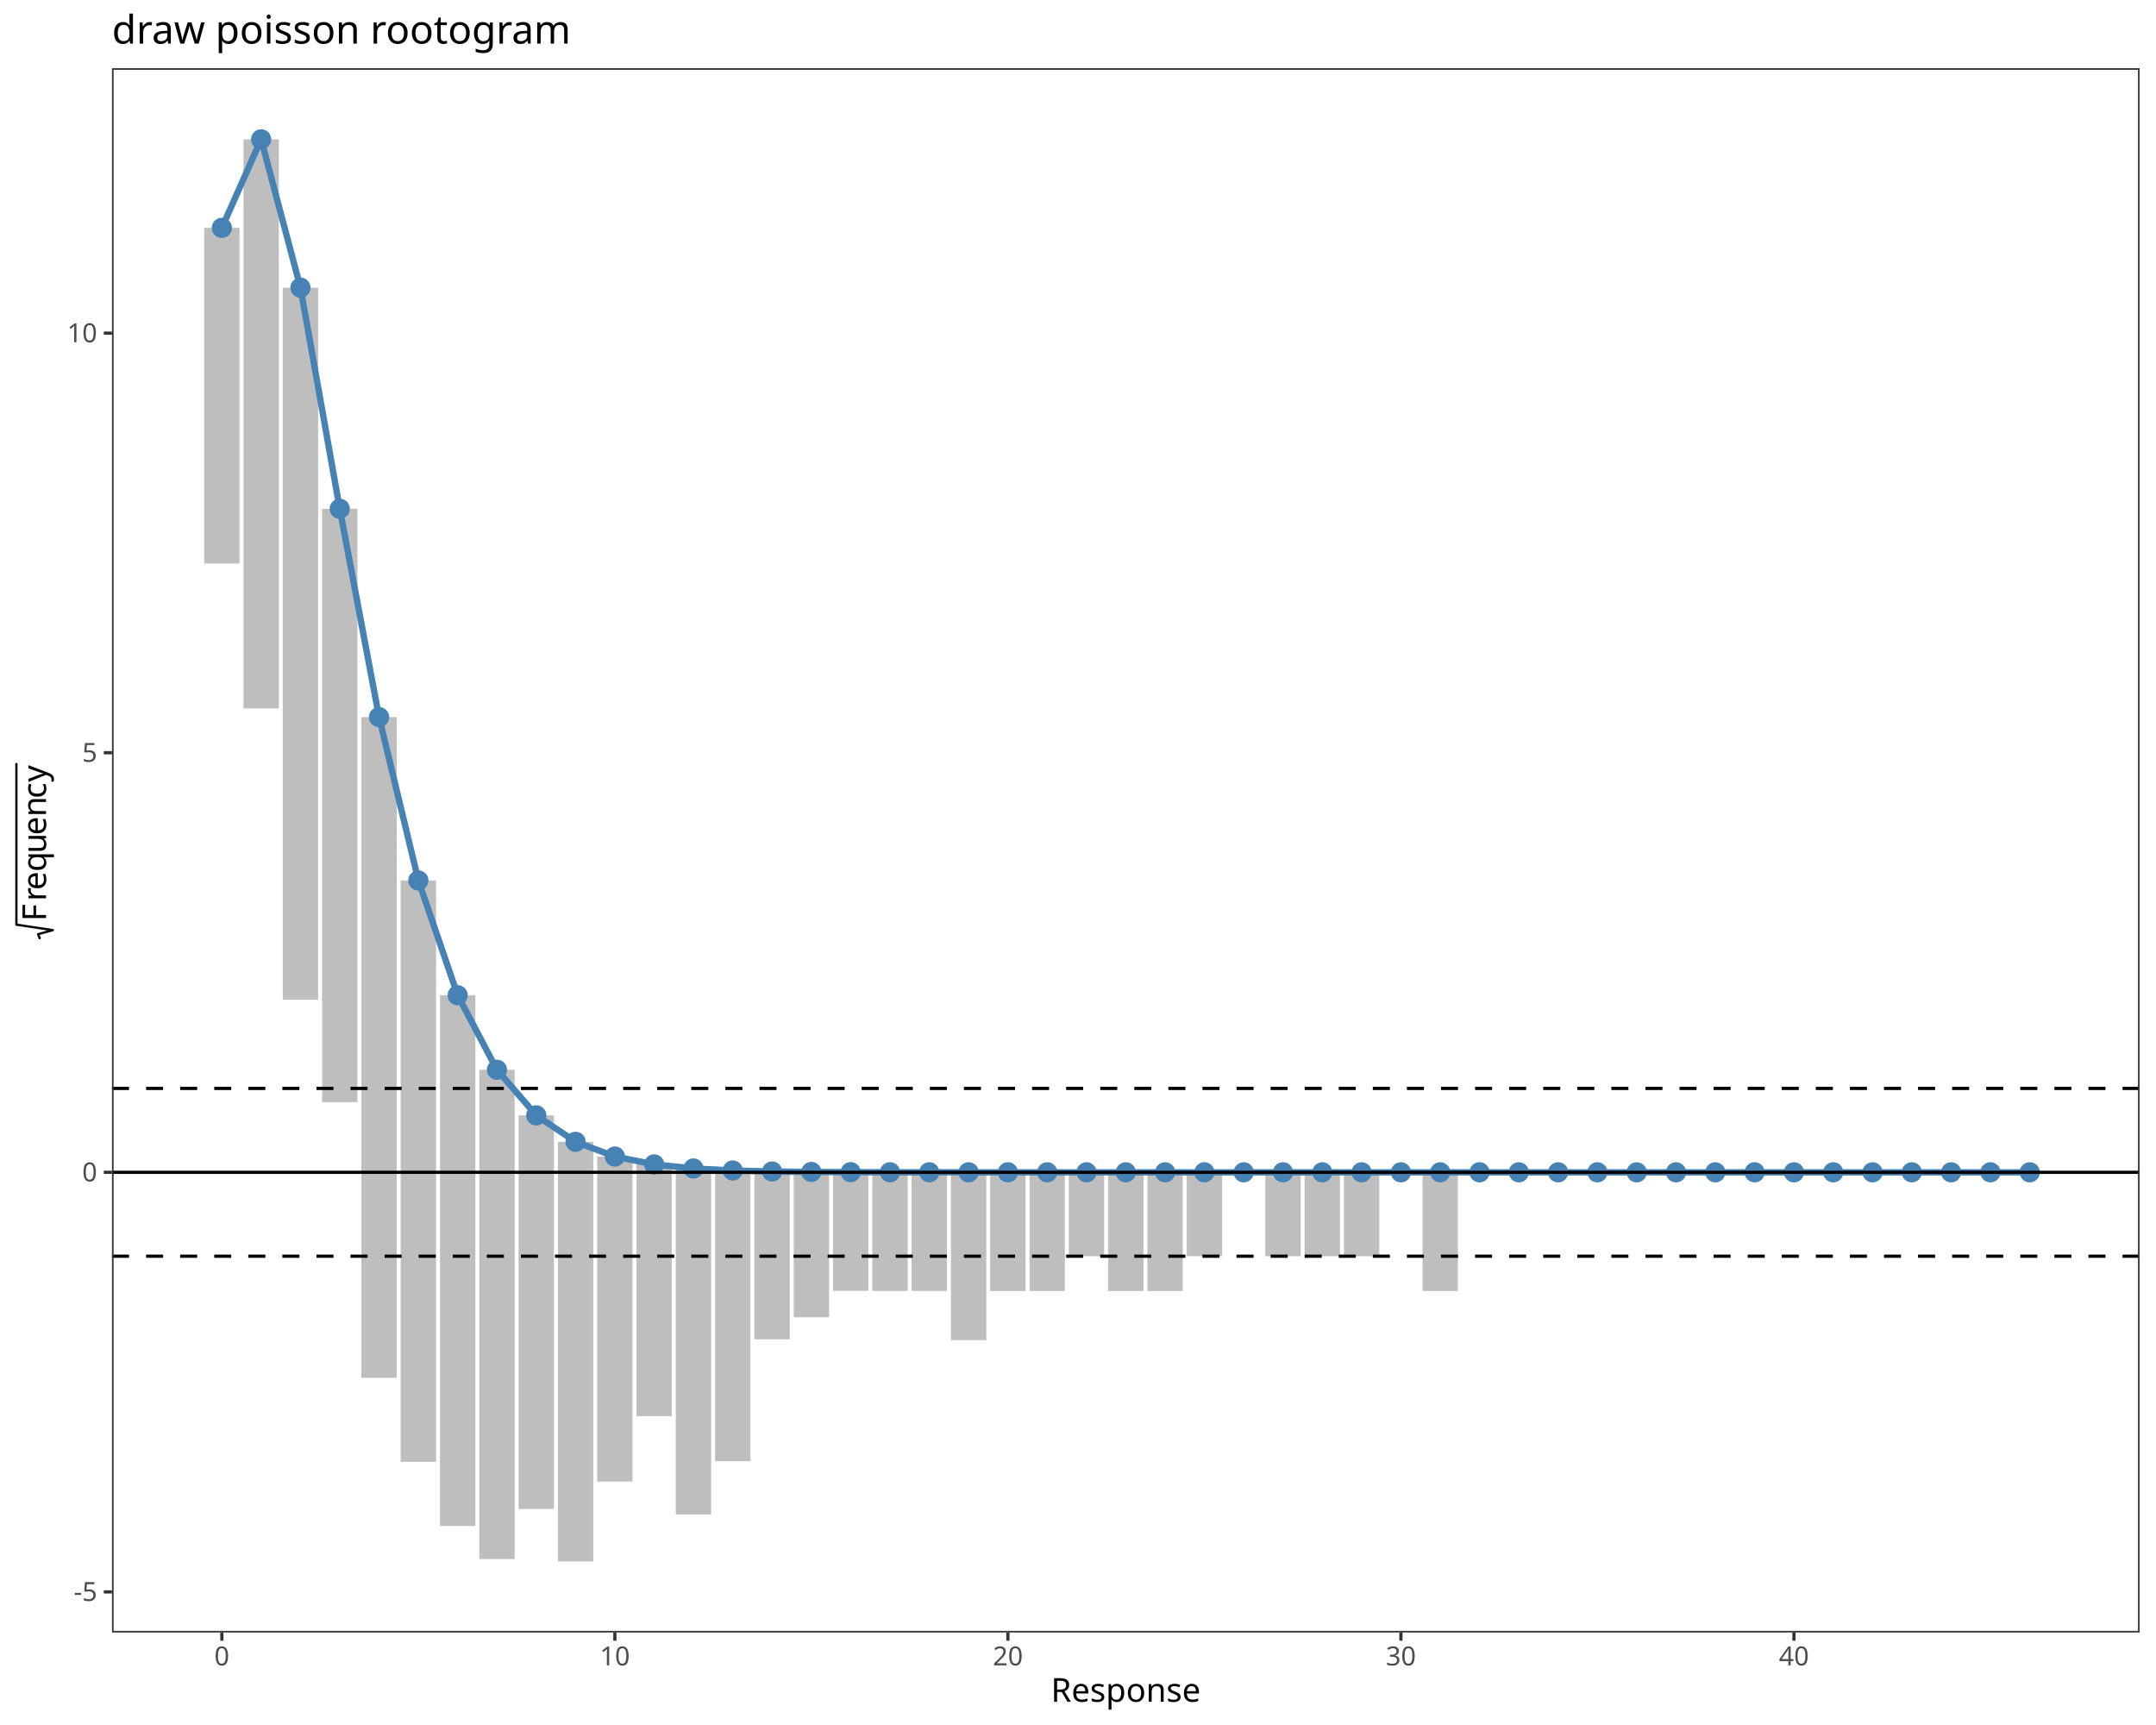
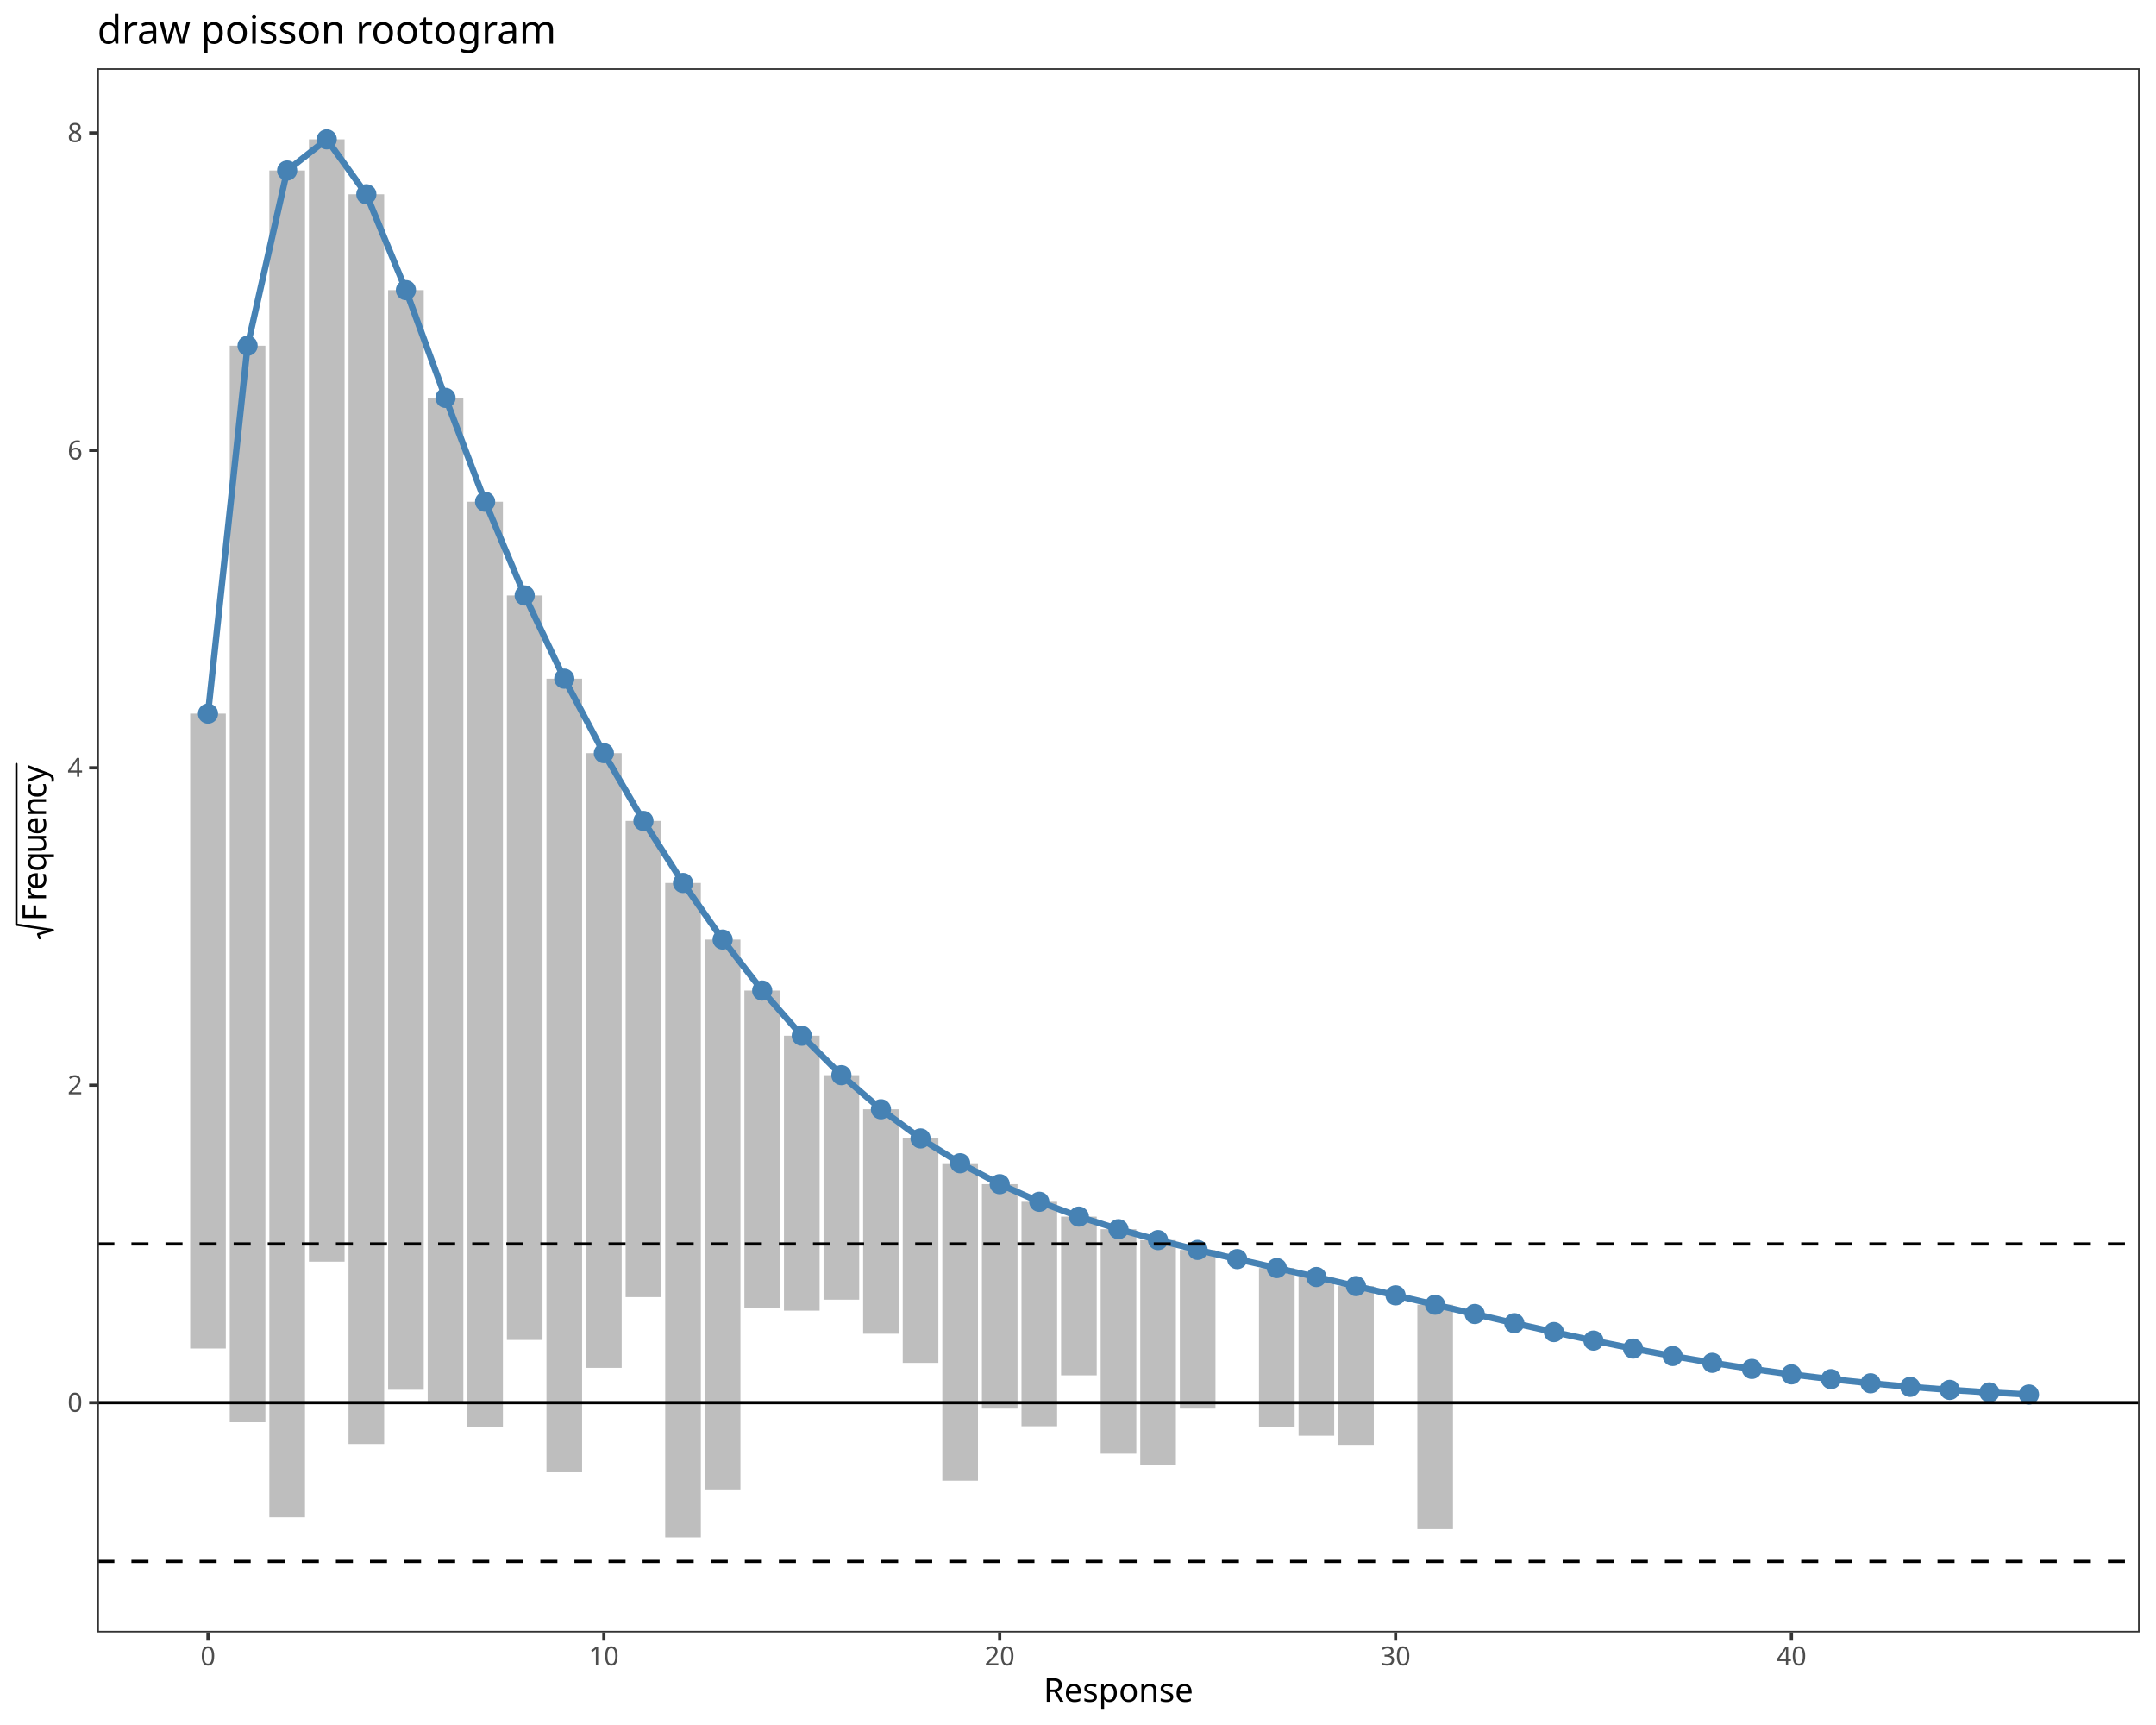
<svg xmlns="http://www.w3.org/2000/svg" class="svglite" data-engine-version="2.0" width="720.00pt" height="576.00pt" viewBox="0 0 720.00 576.00">
  <defs>
    <style type="text/css">
    .svglite line, .svglite polyline, .svglite polygon, .svglite path, .svglite rect, .svglite circle {
      fill: none;
      stroke: #000000;
      stroke-linecap: round;
      stroke-linejoin: round;
      stroke-miterlimit: 10.00;
    }
  </style>
  </defs>
  <rect width="100%" height="100%" style="stroke: none; fill: #FFFFFF;" />
  <defs>
    <clipPath id="cpMC4wMHw3MjAuMDB8MC4wMHw1NzYuMDA=">
      <rect x="0.00" y="0.00" width="720.00" height="576.00" />
    </clipPath>
  </defs>
  <g clip-path="url(#cpMC4wMHw3MjAuMDB8MC4wMHw1NzYuMDA=)">
    <rect x="0.00" y="0.00" width="720.00" height="576.00" style="stroke-width: 1.07; stroke: #FFFFFF; fill: #FFFFFF;" />
  </g>
  <defs>
-     <clipPath id="cpMzcuNDB8NzE0LjUyfDIyLjc4fDU0NS4xMQ==">
-       <rect x="37.40" y="22.78" width="677.12" height="522.33" />
+     <clipPath id="cpMzIuNTF8NzE0LjUyfDIyLjc4fDU0NS4xMQ==">
+       <rect x="32.51" y="22.78" width="682.01" height="522.33" />
    </clipPath>
  </defs>
-   <g clip-path="url(#cpMzcuNDB8NzE0LjUyfDIyLjc4fDU0NS4xMQ==)">
-     <rect x="37.40" y="22.78" width="677.12" height="522.33" style="stroke-width: 1.07; stroke: none; fill: #FFFFFF;" />
-     <rect x="68.18" y="76.08" width="11.81" height="112.08" style="stroke-width: 1.07; stroke: none; stroke-linecap: square; stroke-linejoin: miter; fill: #BEBEBE;" />
-     <rect x="81.31" y="46.53" width="11.81" height="190.04" style="stroke-width: 1.07; stroke: none; stroke-linecap: square; stroke-linejoin: miter; fill: #BEBEBE;" />
-     <rect x="94.43" y="96.06" width="11.81" height="237.76" style="stroke-width: 1.07; stroke: none; stroke-linecap: square; stroke-linejoin: miter; fill: #BEBEBE;" />
-     <rect x="107.56" y="169.88" width="11.81" height="198.13" style="stroke-width: 1.07; stroke: none; stroke-linecap: square; stroke-linejoin: miter; fill: #BEBEBE;" />
-     <rect x="120.68" y="239.45" width="11.81" height="220.63" style="stroke-width: 1.07; stroke: none; stroke-linecap: square; stroke-linejoin: miter; fill: #BEBEBE;" />
-     <rect x="133.81" y="294.00" width="11.81" height="194.13" style="stroke-width: 1.07; stroke: none; stroke-linecap: square; stroke-linejoin: miter; fill: #BEBEBE;" />
-     <rect x="146.93" y="332.32" width="11.81" height="177.21" style="stroke-width: 1.07; stroke: none; stroke-linecap: square; stroke-linejoin: miter; fill: #BEBEBE;" />
-     <rect x="160.06" y="357.21" width="11.81" height="163.38" style="stroke-width: 1.07; stroke: none; stroke-linecap: square; stroke-linejoin: miter; fill: #BEBEBE;" />
-     <rect x="173.18" y="372.43" width="11.81" height="131.43" style="stroke-width: 1.07; stroke: none; stroke-linecap: square; stroke-linejoin: miter; fill: #BEBEBE;" />
-     <rect x="186.31" y="381.27" width="11.81" height="140.10" style="stroke-width: 1.07; stroke: none; stroke-linecap: square; stroke-linejoin: miter; fill: #BEBEBE;" />
-     <rect x="199.43" y="386.19" width="11.81" height="108.52" style="stroke-width: 1.07; stroke: none; stroke-linecap: square; stroke-linejoin: miter; fill: #BEBEBE;" />
-     <rect x="212.56" y="388.81" width="11.81" height="84.06" style="stroke-width: 1.07; stroke: none; stroke-linecap: square; stroke-linejoin: miter; fill: #BEBEBE;" />
-     <rect x="225.68" y="390.17" width="11.81" height="115.53" style="stroke-width: 1.07; stroke: none; stroke-linecap: square; stroke-linejoin: miter; fill: #BEBEBE;" />
-     <rect x="238.81" y="390.85" width="11.81" height="97.06" style="stroke-width: 1.07; stroke: none; stroke-linecap: square; stroke-linejoin: miter; fill: #BEBEBE;" />
-     <rect x="251.93" y="391.18" width="11.81" height="56.04" style="stroke-width: 1.07; stroke: none; stroke-linecap: square; stroke-linejoin: miter; fill: #BEBEBE;" />
-     <rect x="265.06" y="391.33" width="11.81" height="48.53" style="stroke-width: 1.07; stroke: none; stroke-linecap: square; stroke-linejoin: miter; fill: #BEBEBE;" />
-     <rect x="278.18" y="391.40" width="11.81" height="39.63" style="stroke-width: 1.07; stroke: none; stroke-linecap: square; stroke-linejoin: miter; fill: #BEBEBE;" />
-     <rect x="291.31" y="391.43" width="11.81" height="39.63" style="stroke-width: 1.07; stroke: none; stroke-linecap: square; stroke-linejoin: miter; fill: #BEBEBE;" />
-     <rect x="304.43" y="391.44" width="11.81" height="39.63" style="stroke-width: 1.07; stroke: none; stroke-linecap: square; stroke-linejoin: miter; fill: #BEBEBE;" />
-     <rect x="317.56" y="391.45" width="11.81" height="56.04" style="stroke-width: 1.07; stroke: none; stroke-linecap: square; stroke-linejoin: miter; fill: #BEBEBE;" />
-     <rect x="330.68" y="391.45" width="11.81" height="39.63" style="stroke-width: 1.07; stroke: none; stroke-linecap: square; stroke-linejoin: miter; fill: #BEBEBE;" />
-     <rect x="343.81" y="391.45" width="11.81" height="39.63" style="stroke-width: 1.07; stroke: none; stroke-linecap: square; stroke-linejoin: miter; fill: #BEBEBE;" />
-     <rect x="356.93" y="391.45" width="11.81" height="28.02" style="stroke-width: 1.07; stroke: none; stroke-linecap: square; stroke-linejoin: miter; fill: #BEBEBE;" />
-     <rect x="370.06" y="391.45" width="11.81" height="39.63" style="stroke-width: 1.07; stroke: none; stroke-linecap: square; stroke-linejoin: miter; fill: #BEBEBE;" />
-     <rect x="383.18" y="391.45" width="11.81" height="39.63" style="stroke-width: 1.07; stroke: none; stroke-linecap: square; stroke-linejoin: miter; fill: #BEBEBE;" />
-     <rect x="396.31" y="391.45" width="11.81" height="28.02" style="stroke-width: 1.07; stroke: none; stroke-linecap: square; stroke-linejoin: miter; fill: #BEBEBE;" />
-     <rect x="409.43" y="391.45" width="11.81" height="0.00" style="stroke-width: 1.07; stroke: none; stroke-linecap: square; stroke-linejoin: miter; fill: #BEBEBE;" />
-     <rect x="422.56" y="391.45" width="11.81" height="28.02" style="stroke-width: 1.07; stroke: none; stroke-linecap: square; stroke-linejoin: miter; fill: #BEBEBE;" />
-     <rect x="435.68" y="391.45" width="11.81" height="28.02" style="stroke-width: 1.07; stroke: none; stroke-linecap: square; stroke-linejoin: miter; fill: #BEBEBE;" />
-     <rect x="448.81" y="391.45" width="11.81" height="28.02" style="stroke-width: 1.07; stroke: none; stroke-linecap: square; stroke-linejoin: miter; fill: #BEBEBE;" />
-     <rect x="461.93" y="391.45" width="11.81" height="0.00" style="stroke-width: 1.07; stroke: none; stroke-linecap: square; stroke-linejoin: miter; fill: #BEBEBE;" />
-     <rect x="475.06" y="391.45" width="11.81" height="39.63" style="stroke-width: 1.07; stroke: none; stroke-linecap: square; stroke-linejoin: miter; fill: #BEBEBE;" />
-     <rect x="488.18" y="391.45" width="11.81" height="0.00" style="stroke-width: 1.07; stroke: none; stroke-linecap: square; stroke-linejoin: miter; fill: #BEBEBE;" />
-     <rect x="501.31" y="391.45" width="11.81" height="0.00" style="stroke-width: 1.07; stroke: none; stroke-linecap: square; stroke-linejoin: miter; fill: #BEBEBE;" />
-     <rect x="514.43" y="391.45" width="11.81" height="0.00" style="stroke-width: 1.07; stroke: none; stroke-linecap: square; stroke-linejoin: miter; fill: #BEBEBE;" />
-     <rect x="527.56" y="391.45" width="11.81" height="0.00" style="stroke-width: 1.07; stroke: none; stroke-linecap: square; stroke-linejoin: miter; fill: #BEBEBE;" />
-     <rect x="540.68" y="391.45" width="11.81" height="0.00" style="stroke-width: 1.07; stroke: none; stroke-linecap: square; stroke-linejoin: miter; fill: #BEBEBE;" />
-     <rect x="553.81" y="391.45" width="11.81" height="0.00" style="stroke-width: 1.07; stroke: none; stroke-linecap: square; stroke-linejoin: miter; fill: #BEBEBE;" />
-     <rect x="566.93" y="391.45" width="11.81" height="0.00" style="stroke-width: 1.07; stroke: none; stroke-linecap: square; stroke-linejoin: miter; fill: #BEBEBE;" />
-     <rect x="580.06" y="391.45" width="11.81" height="0.00" style="stroke-width: 1.07; stroke: none; stroke-linecap: square; stroke-linejoin: miter; fill: #BEBEBE;" />
-     <rect x="593.18" y="391.45" width="11.81" height="0.00" style="stroke-width: 1.07; stroke: none; stroke-linecap: square; stroke-linejoin: miter; fill: #BEBEBE;" />
-     <rect x="606.31" y="391.45" width="11.81" height="0.00" style="stroke-width: 1.07; stroke: none; stroke-linecap: square; stroke-linejoin: miter; fill: #BEBEBE;" />
-     <rect x="619.43" y="391.45" width="11.81" height="0.00" style="stroke-width: 1.07; stroke: none; stroke-linecap: square; stroke-linejoin: miter; fill: #BEBEBE;" />
-     <rect x="632.56" y="391.45" width="11.81" height="0.00" style="stroke-width: 1.07; stroke: none; stroke-linecap: square; stroke-linejoin: miter; fill: #BEBEBE;" />
-     <rect x="645.68" y="391.45" width="11.81" height="0.00" style="stroke-width: 1.07; stroke: none; stroke-linecap: square; stroke-linejoin: miter; fill: #BEBEBE;" />
-     <rect x="658.81" y="391.45" width="11.81" height="0.00" style="stroke-width: 1.07; stroke: none; stroke-linecap: square; stroke-linejoin: miter; fill: #BEBEBE;" />
-     <rect x="671.93" y="391.45" width="11.81" height="0.00" style="stroke-width: 1.07; stroke: none; stroke-linecap: square; stroke-linejoin: miter; fill: #BEBEBE;" />
-     <polyline points="74.09,76.08 87.21,46.53 100.34,96.06 113.46,169.88 126.59,239.45 139.71,294.00 152.84,332.32 165.96,357.21 179.09,372.43 192.21,381.27 205.34,386.19 218.46,388.81 231.59,390.17 244.71,390.85 257.84,391.18 270.96,391.33 284.09,391.40 297.21,391.43 310.34,391.44 323.46,391.45 336.59,391.45 349.71,391.45 362.84,391.45 375.96,391.45 389.09,391.45 402.21,391.45 415.34,391.45 428.46,391.45 441.59,391.45 454.71,391.45 467.84,391.45 480.96,391.45 494.09,391.45 507.21,391.45 520.34,391.45 533.46,391.45 546.59,391.45 559.71,391.45 572.84,391.45 585.96,391.45 599.09,391.45 612.21,391.45 625.34,391.45 638.46,391.45 651.59,391.45 664.71,391.45 677.84,391.45 " style="stroke-width: 2.13; stroke: #4682B4; stroke-linecap: butt;" />
-     <circle cx="74.09" cy="76.08" r="3.02" style="stroke-width: 0.71; stroke: #4682B4; fill: #4682B4;" />
-     <circle cx="87.21" cy="46.53" r="3.02" style="stroke-width: 0.71; stroke: #4682B4; fill: #4682B4;" />
-     <circle cx="100.34" cy="96.06" r="3.02" style="stroke-width: 0.71; stroke: #4682B4; fill: #4682B4;" />
-     <circle cx="113.46" cy="169.88" r="3.02" style="stroke-width: 0.71; stroke: #4682B4; fill: #4682B4;" />
-     <circle cx="126.59" cy="239.45" r="3.02" style="stroke-width: 0.71; stroke: #4682B4; fill: #4682B4;" />
-     <circle cx="139.71" cy="294.00" r="3.02" style="stroke-width: 0.71; stroke: #4682B4; fill: #4682B4;" />
-     <circle cx="152.84" cy="332.32" r="3.02" style="stroke-width: 0.71; stroke: #4682B4; fill: #4682B4;" />
-     <circle cx="165.96" cy="357.21" r="3.02" style="stroke-width: 0.71; stroke: #4682B4; fill: #4682B4;" />
-     <circle cx="179.09" cy="372.43" r="3.02" style="stroke-width: 0.71; stroke: #4682B4; fill: #4682B4;" />
-     <circle cx="192.21" cy="381.27" r="3.02" style="stroke-width: 0.71; stroke: #4682B4; fill: #4682B4;" />
-     <circle cx="205.34" cy="386.19" r="3.02" style="stroke-width: 0.71; stroke: #4682B4; fill: #4682B4;" />
-     <circle cx="218.46" cy="388.81" r="3.02" style="stroke-width: 0.71; stroke: #4682B4; fill: #4682B4;" />
-     <circle cx="231.59" cy="390.17" r="3.02" style="stroke-width: 0.71; stroke: #4682B4; fill: #4682B4;" />
-     <circle cx="244.71" cy="390.85" r="3.02" style="stroke-width: 0.71; stroke: #4682B4; fill: #4682B4;" />
-     <circle cx="257.84" cy="391.18" r="3.02" style="stroke-width: 0.71; stroke: #4682B4; fill: #4682B4;" />
-     <circle cx="270.96" cy="391.33" r="3.02" style="stroke-width: 0.71; stroke: #4682B4; fill: #4682B4;" />
-     <circle cx="284.09" cy="391.40" r="3.02" style="stroke-width: 0.71; stroke: #4682B4; fill: #4682B4;" />
-     <circle cx="297.21" cy="391.43" r="3.02" style="stroke-width: 0.71; stroke: #4682B4; fill: #4682B4;" />
-     <circle cx="310.34" cy="391.44" r="3.02" style="stroke-width: 0.71; stroke: #4682B4; fill: #4682B4;" />
-     <circle cx="323.46" cy="391.45" r="3.02" style="stroke-width: 0.71; stroke: #4682B4; fill: #4682B4;" />
-     <circle cx="336.59" cy="391.45" r="3.02" style="stroke-width: 0.71; stroke: #4682B4; fill: #4682B4;" />
-     <circle cx="349.71" cy="391.45" r="3.02" style="stroke-width: 0.71; stroke: #4682B4; fill: #4682B4;" />
-     <circle cx="362.84" cy="391.45" r="3.02" style="stroke-width: 0.71; stroke: #4682B4; fill: #4682B4;" />
-     <circle cx="375.96" cy="391.45" r="3.02" style="stroke-width: 0.71; stroke: #4682B4; fill: #4682B4;" />
-     <circle cx="389.09" cy="391.45" r="3.02" style="stroke-width: 0.71; stroke: #4682B4; fill: #4682B4;" />
-     <circle cx="402.21" cy="391.45" r="3.02" style="stroke-width: 0.71; stroke: #4682B4; fill: #4682B4;" />
-     <circle cx="415.34" cy="391.45" r="3.02" style="stroke-width: 0.71; stroke: #4682B4; fill: #4682B4;" />
-     <circle cx="428.46" cy="391.45" r="3.02" style="stroke-width: 0.71; stroke: #4682B4; fill: #4682B4;" />
-     <circle cx="441.59" cy="391.45" r="3.02" style="stroke-width: 0.71; stroke: #4682B4; fill: #4682B4;" />
-     <circle cx="454.71" cy="391.45" r="3.02" style="stroke-width: 0.71; stroke: #4682B4; fill: #4682B4;" />
-     <circle cx="467.84" cy="391.45" r="3.02" style="stroke-width: 0.71; stroke: #4682B4; fill: #4682B4;" />
-     <circle cx="480.96" cy="391.45" r="3.02" style="stroke-width: 0.71; stroke: #4682B4; fill: #4682B4;" />
-     <circle cx="494.09" cy="391.45" r="3.02" style="stroke-width: 0.71; stroke: #4682B4; fill: #4682B4;" />
-     <circle cx="507.21" cy="391.45" r="3.02" style="stroke-width: 0.71; stroke: #4682B4; fill: #4682B4;" />
-     <circle cx="520.34" cy="391.45" r="3.02" style="stroke-width: 0.71; stroke: #4682B4; fill: #4682B4;" />
-     <circle cx="533.46" cy="391.45" r="3.02" style="stroke-width: 0.71; stroke: #4682B4; fill: #4682B4;" />
-     <circle cx="546.59" cy="391.45" r="3.02" style="stroke-width: 0.71; stroke: #4682B4; fill: #4682B4;" />
-     <circle cx="559.71" cy="391.45" r="3.02" style="stroke-width: 0.71; stroke: #4682B4; fill: #4682B4;" />
-     <circle cx="572.84" cy="391.45" r="3.02" style="stroke-width: 0.71; stroke: #4682B4; fill: #4682B4;" />
-     <circle cx="585.96" cy="391.45" r="3.02" style="stroke-width: 0.71; stroke: #4682B4; fill: #4682B4;" />
-     <circle cx="599.09" cy="391.45" r="3.02" style="stroke-width: 0.71; stroke: #4682B4; fill: #4682B4;" />
-     <circle cx="612.21" cy="391.45" r="3.02" style="stroke-width: 0.71; stroke: #4682B4; fill: #4682B4;" />
-     <circle cx="625.34" cy="391.45" r="3.02" style="stroke-width: 0.71; stroke: #4682B4; fill: #4682B4;" />
-     <circle cx="638.46" cy="391.45" r="3.02" style="stroke-width: 0.71; stroke: #4682B4; fill: #4682B4;" />
-     <circle cx="651.59" cy="391.45" r="3.02" style="stroke-width: 0.71; stroke: #4682B4; fill: #4682B4;" />
-     <circle cx="664.71" cy="391.45" r="3.02" style="stroke-width: 0.71; stroke: #4682B4; fill: #4682B4;" />
-     <circle cx="677.84" cy="391.45" r="3.02" style="stroke-width: 0.71; stroke: #4682B4; fill: #4682B4;" />
-     <line x1="37.40" y1="391.45" x2="714.52" y2="391.45" style="stroke-width: 1.07; stroke-linecap: butt;" />
-     <line x1="37.40" y1="419.47" x2="714.52" y2="419.47" style="stroke-width: 1.07; stroke-dasharray: 5.69,5.69; stroke-linecap: butt;" />
-     <line x1="37.40" y1="363.43" x2="714.52" y2="363.43" style="stroke-width: 1.07; stroke-dasharray: 5.69,5.69; stroke-linecap: butt;" />
-     <rect x="37.40" y="22.78" width="677.12" height="522.33" style="stroke-width: 1.07; stroke: #333333;" />
+   <g clip-path="url(#cpMzIuNTF8NzE0LjUyfDIyLjc4fDU0NS4xMQ==)">
+     <rect x="32.51" y="22.78" width="682.01" height="522.33" style="stroke-width: 1.07; stroke: none; fill: #FFFFFF;" />
+     <rect x="63.51" y="238.29" width="11.90" height="212.00" style="stroke-width: 1.07; stroke: none; stroke-linecap: square; stroke-linejoin: miter; fill: #BEBEBE;" />
+     <rect x="76.73" y="115.45" width="11.90" height="359.46" style="stroke-width: 1.07; stroke: none; stroke-linecap: square; stroke-linejoin: miter; fill: #BEBEBE;" />
+     <rect x="89.95" y="56.93" width="11.90" height="449.71" style="stroke-width: 1.07; stroke: none; stroke-linecap: square; stroke-linejoin: miter; fill: #BEBEBE;" />
+     <rect x="103.17" y="46.53" width="11.90" height="374.76" style="stroke-width: 1.07; stroke: none; stroke-linecap: square; stroke-linejoin: miter; fill: #BEBEBE;" />
+     <rect x="116.39" y="64.87" width="11.90" height="417.31" style="stroke-width: 1.07; stroke: none; stroke-linecap: square; stroke-linejoin: miter; fill: #BEBEBE;" />
+     <rect x="129.61" y="96.88" width="11.90" height="367.19" style="stroke-width: 1.07; stroke: none; stroke-linecap: square; stroke-linejoin: miter; fill: #BEBEBE;" />
+     <rect x="142.83" y="132.86" width="11.90" height="335.19" style="stroke-width: 1.07; stroke: none; stroke-linecap: square; stroke-linejoin: miter; fill: #BEBEBE;" />
+     <rect x="156.05" y="167.54" width="11.90" height="309.03" style="stroke-width: 1.07; stroke: none; stroke-linecap: square; stroke-linejoin: miter; fill: #BEBEBE;" />
+     <rect x="169.27" y="198.84" width="11.90" height="248.59" style="stroke-width: 1.07; stroke: none; stroke-linecap: square; stroke-linejoin: miter; fill: #BEBEBE;" />
+     <rect x="182.49" y="226.62" width="11.90" height="264.99" style="stroke-width: 1.07; stroke: none; stroke-linecap: square; stroke-linejoin: miter; fill: #BEBEBE;" />
+     <rect x="195.71" y="251.49" width="11.90" height="205.26" style="stroke-width: 1.07; stroke: none; stroke-linecap: square; stroke-linejoin: miter; fill: #BEBEBE;" />
+     <rect x="208.93" y="274.12" width="11.90" height="159.00" style="stroke-width: 1.07; stroke: none; stroke-linecap: square; stroke-linejoin: miter; fill: #BEBEBE;" />
+     <rect x="222.15" y="294.84" width="11.90" height="218.52" style="stroke-width: 1.07; stroke: none; stroke-linecap: square; stroke-linejoin: miter; fill: #BEBEBE;" />
+     <rect x="235.37" y="313.74" width="11.90" height="183.59" style="stroke-width: 1.07; stroke: none; stroke-linecap: square; stroke-linejoin: miter; fill: #BEBEBE;" />
+     <rect x="248.59" y="330.76" width="11.90" height="106.00" style="stroke-width: 1.07; stroke: none; stroke-linecap: square; stroke-linejoin: miter; fill: #BEBEBE;" />
+     <rect x="261.81" y="345.84" width="11.90" height="91.80" style="stroke-width: 1.07; stroke: none; stroke-linecap: square; stroke-linejoin: miter; fill: #BEBEBE;" />
+     <rect x="275.03" y="359.02" width="11.90" height="74.95" style="stroke-width: 1.07; stroke: none; stroke-linecap: square; stroke-linejoin: miter; fill: #BEBEBE;" />
+     <rect x="288.25" y="370.40" width="11.90" height="74.95" style="stroke-width: 1.07; stroke: none; stroke-linecap: square; stroke-linejoin: miter; fill: #BEBEBE;" />
+     <rect x="301.47" y="380.14" width="11.90" height="74.95" style="stroke-width: 1.07; stroke: none; stroke-linecap: square; stroke-linejoin: miter; fill: #BEBEBE;" />
+     <rect x="314.69" y="388.42" width="11.90" height="106.00" style="stroke-width: 1.07; stroke: none; stroke-linecap: square; stroke-linejoin: miter; fill: #BEBEBE;" />
+     <rect x="327.91" y="395.41" width="11.90" height="74.95" style="stroke-width: 1.07; stroke: none; stroke-linecap: square; stroke-linejoin: miter; fill: #BEBEBE;" />
+     <rect x="341.13" y="401.29" width="11.90" height="74.95" style="stroke-width: 1.07; stroke: none; stroke-linecap: square; stroke-linejoin: miter; fill: #BEBEBE;" />
+     <rect x="354.35" y="406.24" width="11.90" height="53.00" style="stroke-width: 1.07; stroke: none; stroke-linecap: square; stroke-linejoin: miter; fill: #BEBEBE;" />
+     <rect x="367.57" y="410.44" width="11.90" height="74.95" style="stroke-width: 1.07; stroke: none; stroke-linecap: square; stroke-linejoin: miter; fill: #BEBEBE;" />
+     <rect x="380.79" y="414.08" width="11.90" height="74.95" style="stroke-width: 1.07; stroke: none; stroke-linecap: square; stroke-linejoin: miter; fill: #BEBEBE;" />
+     <rect x="394.01" y="417.36" width="11.90" height="53.00" style="stroke-width: 1.07; stroke: none; stroke-linecap: square; stroke-linejoin: miter; fill: #BEBEBE;" />
+     <rect x="407.23" y="420.43" width="11.90" height="0.00" style="stroke-width: 1.07; stroke: none; stroke-linecap: square; stroke-linejoin: miter; fill: #BEBEBE;" />
+     <rect x="420.44" y="423.42" width="11.90" height="53.00" style="stroke-width: 1.07; stroke: none; stroke-linecap: square; stroke-linejoin: miter; fill: #BEBEBE;" />
+     <rect x="433.66" y="426.41" width="11.90" height="53.00" style="stroke-width: 1.07; stroke: none; stroke-linecap: square; stroke-linejoin: miter; fill: #BEBEBE;" />
+     <rect x="446.88" y="429.44" width="11.90" height="53.00" style="stroke-width: 1.07; stroke: none; stroke-linecap: square; stroke-linejoin: miter; fill: #BEBEBE;" />
+     <rect x="460.10" y="432.53" width="11.90" height="0.00" style="stroke-width: 1.07; stroke: none; stroke-linecap: square; stroke-linejoin: miter; fill: #BEBEBE;" />
+     <rect x="473.32" y="435.65" width="11.90" height="74.95" style="stroke-width: 1.07; stroke: none; stroke-linecap: square; stroke-linejoin: miter; fill: #BEBEBE;" />
+     <rect x="486.54" y="438.76" width="11.90" height="0.00" style="stroke-width: 1.07; stroke: none; stroke-linecap: square; stroke-linejoin: miter; fill: #BEBEBE;" />
+     <rect x="499.76" y="441.83" width="11.90" height="0.00" style="stroke-width: 1.07; stroke: none; stroke-linecap: square; stroke-linejoin: miter; fill: #BEBEBE;" />
+     <rect x="512.98" y="444.80" width="11.90" height="0.00" style="stroke-width: 1.07; stroke: none; stroke-linecap: square; stroke-linejoin: miter; fill: #BEBEBE;" />
+     <rect x="526.20" y="447.64" width="11.90" height="0.00" style="stroke-width: 1.07; stroke: none; stroke-linecap: square; stroke-linejoin: miter; fill: #BEBEBE;" />
+     <rect x="539.42" y="450.31" width="11.90" height="0.00" style="stroke-width: 1.07; stroke: none; stroke-linecap: square; stroke-linejoin: miter; fill: #BEBEBE;" />
+     <rect x="552.64" y="452.79" width="11.90" height="0.00" style="stroke-width: 1.07; stroke: none; stroke-linecap: square; stroke-linejoin: miter; fill: #BEBEBE;" />
+     <rect x="565.86" y="455.06" width="11.90" height="0.00" style="stroke-width: 1.07; stroke: none; stroke-linecap: square; stroke-linejoin: miter; fill: #BEBEBE;" />
+     <rect x="579.08" y="457.10" width="11.90" height="0.00" style="stroke-width: 1.07; stroke: none; stroke-linecap: square; stroke-linejoin: miter; fill: #BEBEBE;" />
+     <rect x="592.30" y="458.92" width="11.90" height="0.00" style="stroke-width: 1.07; stroke: none; stroke-linecap: square; stroke-linejoin: miter; fill: #BEBEBE;" />
+     <rect x="605.52" y="460.51" width="11.90" height="0.00" style="stroke-width: 1.07; stroke: none; stroke-linecap: square; stroke-linejoin: miter; fill: #BEBEBE;" />
+     <rect x="618.74" y="461.90" width="11.90" height="0.00" style="stroke-width: 1.07; stroke: none; stroke-linecap: square; stroke-linejoin: miter; fill: #BEBEBE;" />
+     <rect x="631.96" y="463.09" width="11.90" height="0.00" style="stroke-width: 1.07; stroke: none; stroke-linecap: square; stroke-linejoin: miter; fill: #BEBEBE;" />
+     <rect x="645.18" y="464.10" width="11.90" height="0.00" style="stroke-width: 1.07; stroke: none; stroke-linecap: square; stroke-linejoin: miter; fill: #BEBEBE;" />
+     <rect x="658.40" y="464.95" width="11.90" height="0.00" style="stroke-width: 1.07; stroke: none; stroke-linecap: square; stroke-linejoin: miter; fill: #BEBEBE;" />
+     <rect x="671.62" y="465.65" width="11.90" height="0.00" style="stroke-width: 1.07; stroke: none; stroke-linecap: square; stroke-linejoin: miter; fill: #BEBEBE;" />
+     <polyline points="69.46,238.29 82.68,115.45 95.90,56.93 109.12,46.53 122.34,64.87 135.56,96.88 148.78,132.86 162.00,167.54 175.22,198.84 188.44,226.62 201.66,251.49 214.88,274.12 228.10,294.84 241.32,313.74 254.54,330.76 267.76,345.84 280.98,359.02 294.20,370.40 307.42,380.14 320.64,388.42 333.85,395.41 347.07,401.29 360.29,406.24 373.51,410.44 386.73,414.08 399.95,417.36 413.17,420.43 426.39,423.42 439.61,426.41 452.83,429.44 466.05,432.53 479.27,435.65 492.49,438.76 505.71,441.83 518.93,444.80 532.15,447.64 545.37,450.31 558.59,452.79 571.81,455.06 585.03,457.10 598.25,458.92 611.47,460.51 624.69,461.90 637.91,463.09 651.13,464.10 664.35,464.95 677.57,465.65 " style="stroke-width: 2.13; stroke: #4682B4; stroke-linecap: butt;" />
+     <circle cx="69.46" cy="238.29" r="3.02" style="stroke-width: 0.71; stroke: #4682B4; fill: #4682B4;" />
+     <circle cx="82.68" cy="115.45" r="3.02" style="stroke-width: 0.71; stroke: #4682B4; fill: #4682B4;" />
+     <circle cx="95.90" cy="56.93" r="3.02" style="stroke-width: 0.71; stroke: #4682B4; fill: #4682B4;" />
+     <circle cx="109.12" cy="46.53" r="3.02" style="stroke-width: 0.71; stroke: #4682B4; fill: #4682B4;" />
+     <circle cx="122.34" cy="64.87" r="3.02" style="stroke-width: 0.71; stroke: #4682B4; fill: #4682B4;" />
+     <circle cx="135.56" cy="96.88" r="3.02" style="stroke-width: 0.71; stroke: #4682B4; fill: #4682B4;" />
+     <circle cx="148.78" cy="132.86" r="3.02" style="stroke-width: 0.71; stroke: #4682B4; fill: #4682B4;" />
+     <circle cx="162.00" cy="167.54" r="3.02" style="stroke-width: 0.71; stroke: #4682B4; fill: #4682B4;" />
+     <circle cx="175.22" cy="198.84" r="3.02" style="stroke-width: 0.71; stroke: #4682B4; fill: #4682B4;" />
+     <circle cx="188.44" cy="226.62" r="3.02" style="stroke-width: 0.71; stroke: #4682B4; fill: #4682B4;" />
+     <circle cx="201.66" cy="251.49" r="3.02" style="stroke-width: 0.71; stroke: #4682B4; fill: #4682B4;" />
+     <circle cx="214.88" cy="274.12" r="3.02" style="stroke-width: 0.71; stroke: #4682B4; fill: #4682B4;" />
+     <circle cx="228.10" cy="294.84" r="3.02" style="stroke-width: 0.71; stroke: #4682B4; fill: #4682B4;" />
+     <circle cx="241.32" cy="313.74" r="3.02" style="stroke-width: 0.71; stroke: #4682B4; fill: #4682B4;" />
+     <circle cx="254.54" cy="330.76" r="3.02" style="stroke-width: 0.71; stroke: #4682B4; fill: #4682B4;" />
+     <circle cx="267.76" cy="345.84" r="3.02" style="stroke-width: 0.71; stroke: #4682B4; fill: #4682B4;" />
+     <circle cx="280.98" cy="359.02" r="3.02" style="stroke-width: 0.71; stroke: #4682B4; fill: #4682B4;" />
+     <circle cx="294.20" cy="370.40" r="3.02" style="stroke-width: 0.71; stroke: #4682B4; fill: #4682B4;" />
+     <circle cx="307.42" cy="380.14" r="3.02" style="stroke-width: 0.71; stroke: #4682B4; fill: #4682B4;" />
+     <circle cx="320.64" cy="388.42" r="3.02" style="stroke-width: 0.71; stroke: #4682B4; fill: #4682B4;" />
+     <circle cx="333.85" cy="395.41" r="3.02" style="stroke-width: 0.71; stroke: #4682B4; fill: #4682B4;" />
+     <circle cx="347.07" cy="401.29" r="3.02" style="stroke-width: 0.71; stroke: #4682B4; fill: #4682B4;" />
+     <circle cx="360.29" cy="406.24" r="3.02" style="stroke-width: 0.71; stroke: #4682B4; fill: #4682B4;" />
+     <circle cx="373.51" cy="410.44" r="3.02" style="stroke-width: 0.71; stroke: #4682B4; fill: #4682B4;" />
+     <circle cx="386.73" cy="414.08" r="3.02" style="stroke-width: 0.71; stroke: #4682B4; fill: #4682B4;" />
+     <circle cx="399.95" cy="417.36" r="3.02" style="stroke-width: 0.71; stroke: #4682B4; fill: #4682B4;" />
+     <circle cx="413.17" cy="420.43" r="3.02" style="stroke-width: 0.71; stroke: #4682B4; fill: #4682B4;" />
+     <circle cx="426.39" cy="423.42" r="3.02" style="stroke-width: 0.71; stroke: #4682B4; fill: #4682B4;" />
+     <circle cx="439.61" cy="426.41" r="3.02" style="stroke-width: 0.71; stroke: #4682B4; fill: #4682B4;" />
+     <circle cx="452.83" cy="429.44" r="3.02" style="stroke-width: 0.71; stroke: #4682B4; fill: #4682B4;" />
+     <circle cx="466.05" cy="432.53" r="3.02" style="stroke-width: 0.71; stroke: #4682B4; fill: #4682B4;" />
+     <circle cx="479.27" cy="435.65" r="3.02" style="stroke-width: 0.71; stroke: #4682B4; fill: #4682B4;" />
+     <circle cx="492.49" cy="438.76" r="3.02" style="stroke-width: 0.71; stroke: #4682B4; fill: #4682B4;" />
+     <circle cx="505.71" cy="441.83" r="3.02" style="stroke-width: 0.71; stroke: #4682B4; fill: #4682B4;" />
+     <circle cx="518.93" cy="444.80" r="3.02" style="stroke-width: 0.71; stroke: #4682B4; fill: #4682B4;" />
+     <circle cx="532.15" cy="447.64" r="3.02" style="stroke-width: 0.71; stroke: #4682B4; fill: #4682B4;" />
+     <circle cx="545.37" cy="450.31" r="3.02" style="stroke-width: 0.71; stroke: #4682B4; fill: #4682B4;" />
+     <circle cx="558.59" cy="452.79" r="3.02" style="stroke-width: 0.71; stroke: #4682B4; fill: #4682B4;" />
+     <circle cx="571.81" cy="455.06" r="3.02" style="stroke-width: 0.71; stroke: #4682B4; fill: #4682B4;" />
+     <circle cx="585.03" cy="457.10" r="3.02" style="stroke-width: 0.71; stroke: #4682B4; fill: #4682B4;" />
+     <circle cx="598.25" cy="458.92" r="3.02" style="stroke-width: 0.71; stroke: #4682B4; fill: #4682B4;" />
+     <circle cx="611.47" cy="460.51" r="3.02" style="stroke-width: 0.71; stroke: #4682B4; fill: #4682B4;" />
+     <circle cx="624.69" cy="461.90" r="3.02" style="stroke-width: 0.71; stroke: #4682B4; fill: #4682B4;" />
+     <circle cx="637.91" cy="463.09" r="3.02" style="stroke-width: 0.71; stroke: #4682B4; fill: #4682B4;" />
+     <circle cx="651.13" cy="464.10" r="3.02" style="stroke-width: 0.71; stroke: #4682B4; fill: #4682B4;" />
+     <circle cx="664.35" cy="464.95" r="3.02" style="stroke-width: 0.71; stroke: #4682B4; fill: #4682B4;" />
+     <circle cx="677.57" cy="465.65" r="3.02" style="stroke-width: 0.71; stroke: #4682B4; fill: #4682B4;" />
+     <line x1="32.51" y1="468.37" x2="714.52" y2="468.37" style="stroke-width: 1.07; stroke-linecap: butt;" />
+     <line x1="32.51" y1="521.37" x2="714.52" y2="521.37" style="stroke-width: 1.07; stroke-dasharray: 5.69,5.69; stroke-linecap: butt;" />
+     <line x1="32.51" y1="415.37" x2="714.52" y2="415.37" style="stroke-width: 1.07; stroke-dasharray: 5.69,5.69; stroke-linecap: butt;" />
+     <rect x="32.51" y="22.78" width="682.01" height="522.33" style="stroke-width: 1.07; stroke: #333333;" />
  </g>
  <g clip-path="url(#cpMC4wMHw3MjAuMDB8MC4wMHw1NzYuMDA=)">
-     <text x="32.47" y="534.58" text-anchor="end" style="font-size: 8.80px; fill: #4D4D4D; font-family: sans;" textLength="7.82px" lengthAdjust="spacingAndGlyphs">-5</text>
-     <text x="32.47" y="394.48" text-anchor="end" style="font-size: 8.80px; fill: #4D4D4D; font-family: sans;" textLength="4.89px" lengthAdjust="spacingAndGlyphs">0</text>
-     <text x="32.47" y="254.38" text-anchor="end" style="font-size: 8.80px; fill: #4D4D4D; font-family: sans;" textLength="4.89px" lengthAdjust="spacingAndGlyphs">5</text>
-     <text x="32.47" y="114.28" text-anchor="end" style="font-size: 8.80px; fill: #4D4D4D; font-family: sans;" textLength="9.79px" lengthAdjust="spacingAndGlyphs">10</text>
-     <polyline points="34.66,531.56 37.40,531.56 " style="stroke-width: 1.07; stroke: #333333; stroke-linecap: butt;" />
-     <polyline points="34.66,391.45 37.40,391.45 " style="stroke-width: 1.07; stroke: #333333; stroke-linecap: butt;" />
-     <polyline points="34.66,251.35 37.40,251.35 " style="stroke-width: 1.07; stroke: #333333; stroke-linecap: butt;" />
-     <polyline points="34.66,111.25 37.40,111.25 " style="stroke-width: 1.07; stroke: #333333; stroke-linecap: butt;" />
-     <polyline points="74.09,547.85 74.09,545.11 " style="stroke-width: 1.07; stroke: #333333; stroke-linecap: butt;" />
-     <polyline points="205.34,547.85 205.34,545.11 " style="stroke-width: 1.07; stroke: #333333; stroke-linecap: butt;" />
-     <polyline points="336.59,547.85 336.59,545.11 " style="stroke-width: 1.07; stroke: #333333; stroke-linecap: butt;" />
-     <polyline points="467.84,547.85 467.84,545.11 " style="stroke-width: 1.07; stroke: #333333; stroke-linecap: butt;" />
-     <polyline points="599.09,547.85 599.09,545.11 " style="stroke-width: 1.07; stroke: #333333; stroke-linecap: butt;" />
-     <text x="74.09" y="556.10" text-anchor="middle" style="font-size: 8.80px; fill: #4D4D4D; font-family: sans;" textLength="4.89px" lengthAdjust="spacingAndGlyphs">0</text>
-     <text x="205.34" y="556.10" text-anchor="middle" style="font-size: 8.80px; fill: #4D4D4D; font-family: sans;" textLength="9.79px" lengthAdjust="spacingAndGlyphs">10</text>
-     <text x="336.59" y="556.10" text-anchor="middle" style="font-size: 8.80px; fill: #4D4D4D; font-family: sans;" textLength="9.79px" lengthAdjust="spacingAndGlyphs">20</text>
-     <text x="467.84" y="556.10" text-anchor="middle" style="font-size: 8.80px; fill: #4D4D4D; font-family: sans;" textLength="9.79px" lengthAdjust="spacingAndGlyphs">30</text>
-     <text x="599.09" y="556.10" text-anchor="middle" style="font-size: 8.80px; fill: #4D4D4D; font-family: sans;" textLength="9.79px" lengthAdjust="spacingAndGlyphs">40</text>
-     <text x="375.96" y="568.24" text-anchor="middle" style="font-size: 11.00px; font-family: sans;" textLength="49.55px" lengthAdjust="spacingAndGlyphs">Response</text>
+     <text x="27.58" y="471.40" text-anchor="end" style="font-size: 8.80px; fill: #4D4D4D; font-family: sans;" textLength="4.89px" lengthAdjust="spacingAndGlyphs">0</text>
+     <text x="27.58" y="365.40" text-anchor="end" style="font-size: 8.80px; fill: #4D4D4D; font-family: sans;" textLength="4.89px" lengthAdjust="spacingAndGlyphs">2</text>
+     <text x="27.58" y="259.40" text-anchor="end" style="font-size: 8.80px; fill: #4D4D4D; font-family: sans;" textLength="4.89px" lengthAdjust="spacingAndGlyphs">4</text>
+     <text x="27.58" y="153.41" text-anchor="end" style="font-size: 8.80px; fill: #4D4D4D; font-family: sans;" textLength="4.89px" lengthAdjust="spacingAndGlyphs">6</text>
+     <text x="27.58" y="47.41" text-anchor="end" style="font-size: 8.80px; fill: #4D4D4D; font-family: sans;" textLength="4.89px" lengthAdjust="spacingAndGlyphs">8</text>
+     <polyline points="29.77,468.37 32.51,468.37 " style="stroke-width: 1.07; stroke: #333333; stroke-linecap: butt;" />
+     <polyline points="29.77,362.37 32.51,362.37 " style="stroke-width: 1.07; stroke: #333333; stroke-linecap: butt;" />
+     <polyline points="29.77,256.38 32.51,256.38 " style="stroke-width: 1.07; stroke: #333333; stroke-linecap: butt;" />
+     <polyline points="29.77,150.38 32.51,150.38 " style="stroke-width: 1.07; stroke: #333333; stroke-linecap: butt;" />
+     <polyline points="29.77,44.38 32.51,44.38 " style="stroke-width: 1.07; stroke: #333333; stroke-linecap: butt;" />
+     <polyline points="69.46,547.85 69.46,545.11 " style="stroke-width: 1.07; stroke: #333333; stroke-linecap: butt;" />
+     <polyline points="201.66,547.85 201.66,545.11 " style="stroke-width: 1.07; stroke: #333333; stroke-linecap: butt;" />
+     <polyline points="333.85,547.85 333.85,545.11 " style="stroke-width: 1.07; stroke: #333333; stroke-linecap: butt;" />
+     <polyline points="466.05,547.85 466.05,545.11 " style="stroke-width: 1.07; stroke: #333333; stroke-linecap: butt;" />
+     <polyline points="598.25,547.85 598.25,545.11 " style="stroke-width: 1.07; stroke: #333333; stroke-linecap: butt;" />
+     <text x="69.46" y="556.10" text-anchor="middle" style="font-size: 8.80px; fill: #4D4D4D; font-family: sans;" textLength="4.89px" lengthAdjust="spacingAndGlyphs">0</text>
+     <text x="201.66" y="556.10" text-anchor="middle" style="font-size: 8.80px; fill: #4D4D4D; font-family: sans;" textLength="9.79px" lengthAdjust="spacingAndGlyphs">10</text>
+     <text x="333.85" y="556.10" text-anchor="middle" style="font-size: 8.80px; fill: #4D4D4D; font-family: sans;" textLength="9.79px" lengthAdjust="spacingAndGlyphs">20</text>
+     <text x="466.05" y="556.10" text-anchor="middle" style="font-size: 8.80px; fill: #4D4D4D; font-family: sans;" textLength="9.79px" lengthAdjust="spacingAndGlyphs">30</text>
+     <text x="598.25" y="556.10" text-anchor="middle" style="font-size: 8.80px; fill: #4D4D4D; font-family: sans;" textLength="9.79px" lengthAdjust="spacingAndGlyphs">40</text>
+     <text x="373.51" y="568.24" text-anchor="middle" style="font-size: 11.00px; font-family: sans;" textLength="49.55px" lengthAdjust="spacingAndGlyphs">Response</text>
    <polyline points="13.26,313.30 12.73,311.94 17.66,310.58 5.48,308.76 5.48,255.10 " style="stroke-width: 0.75;" />
    <text transform="translate(15.38,307.60) rotate(-90)" style="font-size: 11.00px; font-family: sans;" textLength="6.72px" lengthAdjust="spacingAndGlyphs">F</text>
    <text transform="translate(15.38,300.88) rotate(-90)" style="font-size: 11.00px; font-family: sans;" textLength="3.66px" lengthAdjust="spacingAndGlyphs">r</text>
    <text transform="translate(15.38,297.21) rotate(-90)" style="font-size: 11.00px; font-family: sans;" textLength="6.12px" lengthAdjust="spacingAndGlyphs">e</text>
    <text transform="translate(15.38,291.10) rotate(-90)" style="font-size: 11.00px; font-family: sans;" textLength="6.12px" lengthAdjust="spacingAndGlyphs">q</text>
    <text transform="translate(15.38,284.98) rotate(-90)" style="font-size: 11.00px; font-family: sans;" textLength="6.12px" lengthAdjust="spacingAndGlyphs">u</text>
    <text transform="translate(15.38,278.86) rotate(-90)" style="font-size: 11.00px; font-family: sans;" textLength="6.12px" lengthAdjust="spacingAndGlyphs">e</text>
    <text transform="translate(15.38,272.74) rotate(-90)" style="font-size: 11.00px; font-family: sans;" textLength="6.12px" lengthAdjust="spacingAndGlyphs">n</text>
    <text transform="translate(15.38,266.62) rotate(-90)" style="font-size: 11.00px; font-family: sans;" textLength="5.50px" lengthAdjust="spacingAndGlyphs">c</text>
    <text transform="translate(15.38,261.12) rotate(-90)" style="font-size: 11.00px; font-family: sans;" textLength="5.50px" lengthAdjust="spacingAndGlyphs">y</text>
-     <text x="37.40" y="14.56" style="font-size: 13.20px; font-family: sans;" textLength="141.63px" lengthAdjust="spacingAndGlyphs">draw poisson rootogram</text>
+     <text x="32.51" y="14.56" style="font-size: 13.20px; font-family: sans;" textLength="141.63px" lengthAdjust="spacingAndGlyphs">draw poisson rootogram</text>
  </g>
</svg>
